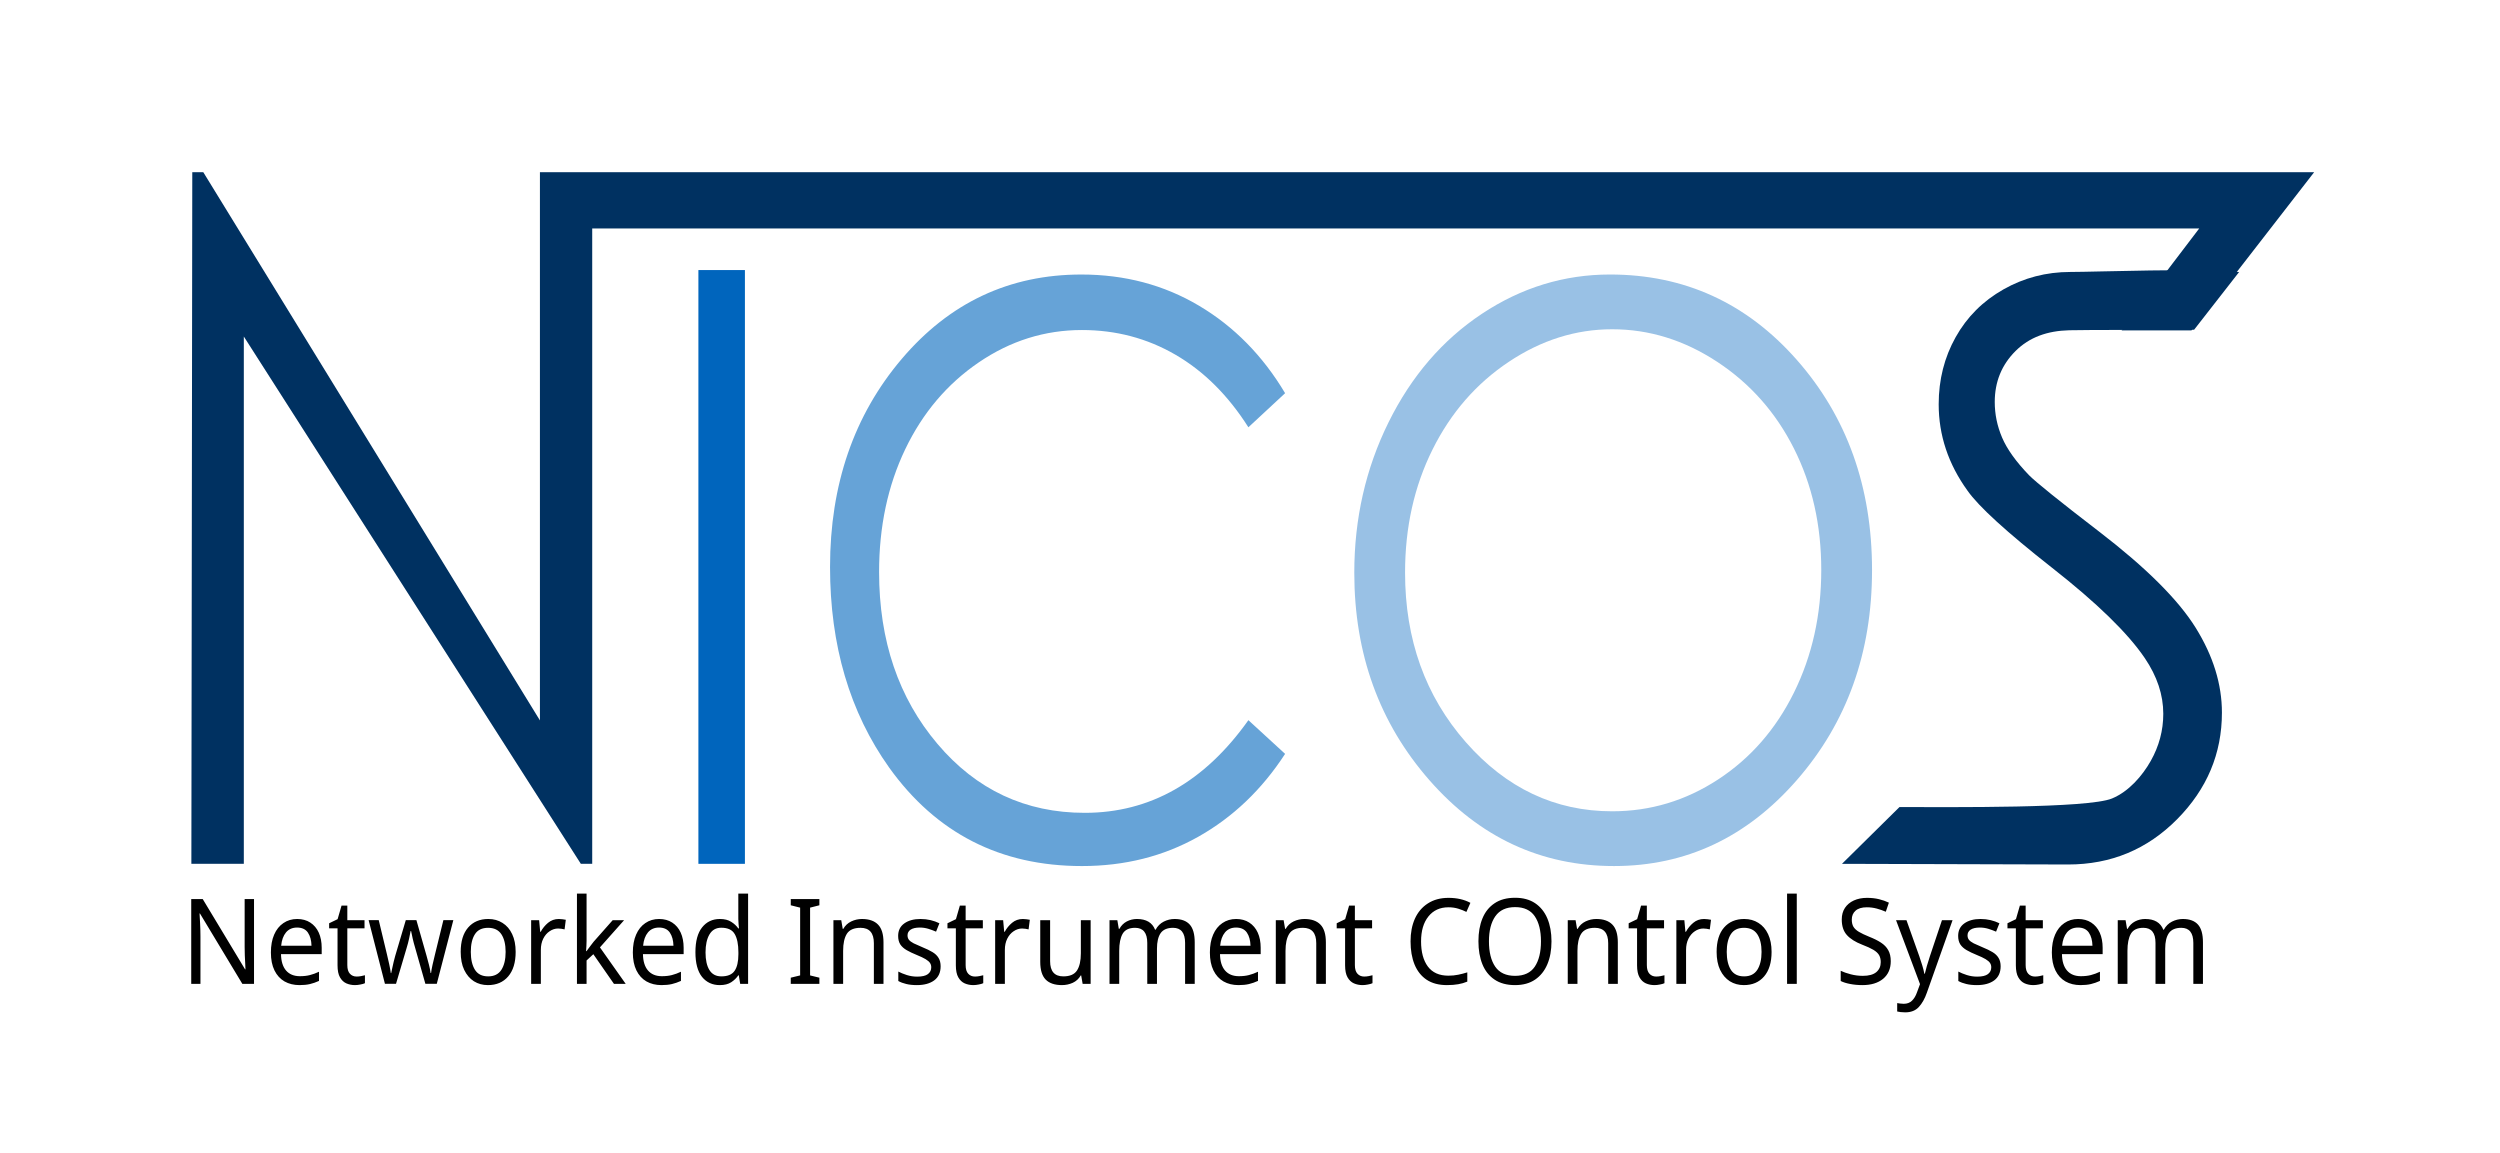
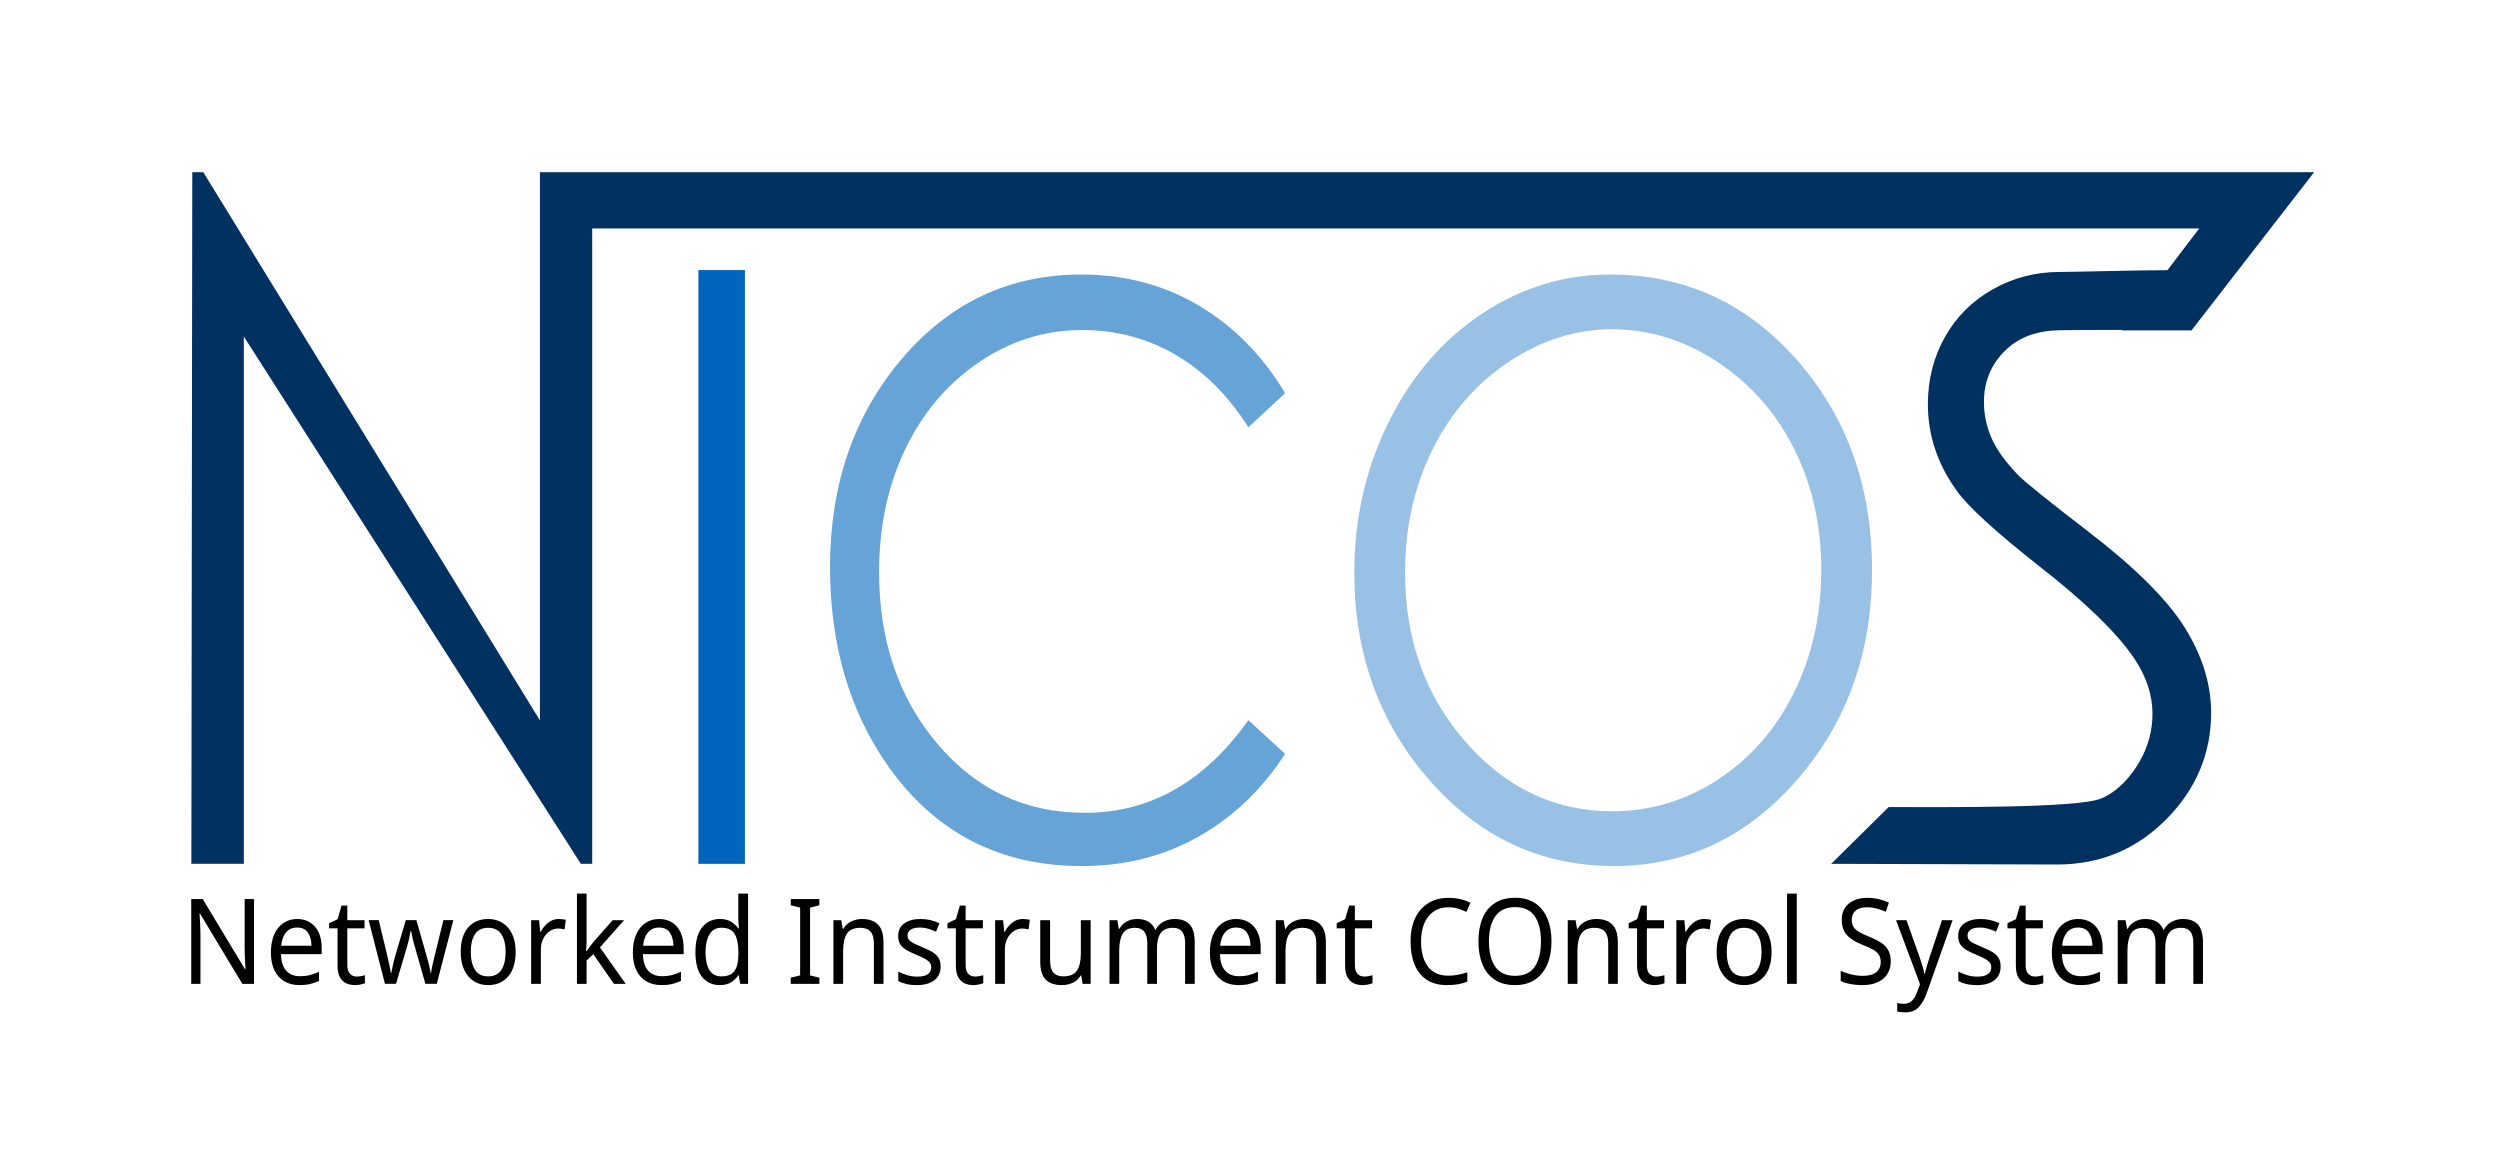
<svg xmlns="http://www.w3.org/2000/svg" width="462.893" height="213.324" id="svg3185" version="1.1">
  <defs id="defs3187" />
  <g id="layer1" transform="translate(-90.50257,-287.668)">
    <path style="fill:#0065bd;fill-opacity:1" d="m 219.816,337.671 h 8.613 v 109.942 h -8.613 v -109.942 z" id="path109" />
    <path style="fill:#66a3d7;fill-opacity:1" d="m 328.449,360.472 -6.797,6.31 c -3.75,-5.907 -8.253,-10.386 -13.506,-13.435 -5.254,-3.048 -11.025,-4.572 -17.314,-4.572 -6.876,0 -13.242,1.998 -19.102,5.99 -5.859,3.994 -10.4,9.358 -13.623,16.093 -3.223,6.735 -4.834,14.309 -4.834,22.721 0,12.714 3.604,23.323 10.811,31.83 7.207,8.507 16.298,12.761 27.275,12.761 12.07,0 22.168,-5.718 30.293,-17.156 l 6.797,6.238 c -4.298,6.618 -9.659,11.732 -16.084,15.349 -6.426,3.615 -13.604,5.423 -21.533,5.423 -15.079,0 -26.974,-6.072 -35.684,-18.219 -7.305,-10.255 -10.957,-22.638 -10.957,-37.147 0,-15.265 4.424,-28.108 13.271,-38.529 8.848,-10.421 19.931,-15.632 33.252,-15.632 8.047,0 15.312,1.926 21.797,5.778 6.484,3.85 11.798,9.249 15.938,16.197 z" id="path111" />
    <path style="fill:#99c1e5;fill-opacity:1" d="m 388.604,338.495 c 13.779,0 25.312,5.27 34.595,15.809 9.282,10.54 13.925,23.513 13.925,38.919 0,15.267 -4.632,28.216 -13.895,38.85 -9.263,10.634 -20.557,15.95 -33.883,15.95 -13.491,0 -24.88,-5.292 -34.163,-15.88 -9.282,-10.586 -13.924,-23.394 -13.924,-38.423 0,-10.019 2.114,-19.306 6.344,-27.86 4.229,-8.554 9.993,-15.253 17.297,-20.098 7.303,-4.844 15.204,-7.267 23.704,-7.267 z m 0.402,10.138 c -6.731,0 -13.112,2.01 -19.142,6.031 -6.03,4.021 -10.738,9.436 -14.124,16.247 -3.387,6.811 -5.08,14.402 -5.08,22.773 0,12.394 3.748,22.858 11.243,31.396 7.495,8.537 16.53,12.805 27.103,12.805 7.062,0 13.598,-1.962 19.606,-5.889 6.009,-3.925 10.695,-9.293 14.062,-16.104 3.366,-6.812 5.049,-14.38 5.049,-22.705 0,-8.276 -1.683,-15.762 -5.049,-22.455 -3.366,-6.692 -8.104,-12.047 -14.217,-16.069 -6.112,-4.02 -12.595,-6.03 -19.451,-6.03 z" id="path113" />
    <polyline transform="translate(-545.6114,606.5348)" style="fill:#003161;fill-opacity:1" points="681.259,-158.922 681.259,-256.557 743.662,-158.922 745.767,-158.922 745.767,-276.568 1043.317,-276.568 1028.953,-257.696 1041.886,-257.696 1064.59,-286.977 736.085,-286.977 736.085,-185.479 673.758,-286.977 671.717,-286.977 671.547,-158.922   " id="polyline115" />
-     <g transform="translate(-545.2114,606.5348)" id="g177" style="fill:#003161;fill-opacity:1">
+     <g transform="translate(-547.2114,606.5348)" id="g177" style="fill:#003161;fill-opacity:1">
      <path style="fill:#003161;fill-opacity:1" d="m 976.768,-158.922 10.645,-10.51 c 9.713,0 34.891,0.262 39.359,-1.592 3.121,-1.295 5.619,-4.203 7.167,-6.948 1.547,-2.745 2.322,-5.656 2.322,-8.734 0,-3.503 -1.139,-6.935 -3.415,-10.297 -3.141,-4.64 -8.877,-10.226 -17.207,-16.759 -8.376,-6.579 -13.589,-11.337 -15.638,-14.272 -3.551,-4.923 -5.326,-10.25 -5.326,-15.978 0,-4.545 1.048,-8.687 3.142,-12.427 2.093,-3.739 5.041,-6.686 8.842,-8.841 3.802,-2.153 7.933,-3.231 12.395,-3.231 4.734,0 24.217,-0.746 31.24,0.02 l -8.324,10.675 c -6.989,0.065 -19.499,0.005 -23.121,0.099 -4.051,0.105 -7.363,1.278 -9.935,3.834 -2.573,2.557 -3.858,5.706 -3.858,9.444 0,2.273 0.454,4.474 1.365,6.604 0.91,2.131 2.571,4.451 4.985,6.96 1.319,1.326 5.644,4.805 12.974,10.438 8.695,6.675 14.657,12.616 17.891,17.823 3.232,5.209 4.848,10.439 4.848,15.693 0,7.575 -2.766,14.156 -8.296,19.742 -5.532,5.586 -12.257,8.379 -20.179,8.379 -6.102,0.001 -35.751,-0.122 -41.876,-0.122 z" id="path179" />
    </g>
    <text xml:space="preserve" style="font-size:17.392px;font-style:normal;font-weight:normal;line-height:125%;letter-spacing:0px;word-spacing:0px;fill:#000000;fill-opacity:1;stroke:none;font-family:Sans" x="128.251" y="453.973" id="text3815" transform="scale(0.966226,1.034955)">
      <tspan id="tspan3817" x="128.251" y="453.973" style="font-size:21.257px">Networked Instrument COntrol System</tspan>
    </text>
    <flowRoot xml:space="preserve" id="flowRoot3819" style="font-size:18px;font-style:normal;font-weight:normal;line-height:125%;letter-spacing:0px;word-spacing:0px;fill:#000000;fill-opacity:1;stroke:none;font-family:Sans" transform="translate(46.33564,299.5577)">
      <flowRegion id="flowRegion3821">
        <rect id="rect3823" width="32.325" height="89.904" x="51.518" y="98.562" />
      </flowRegion>
      <flowPara id="flowPara3825" />
    </flowRoot>
  </g>
</svg>
